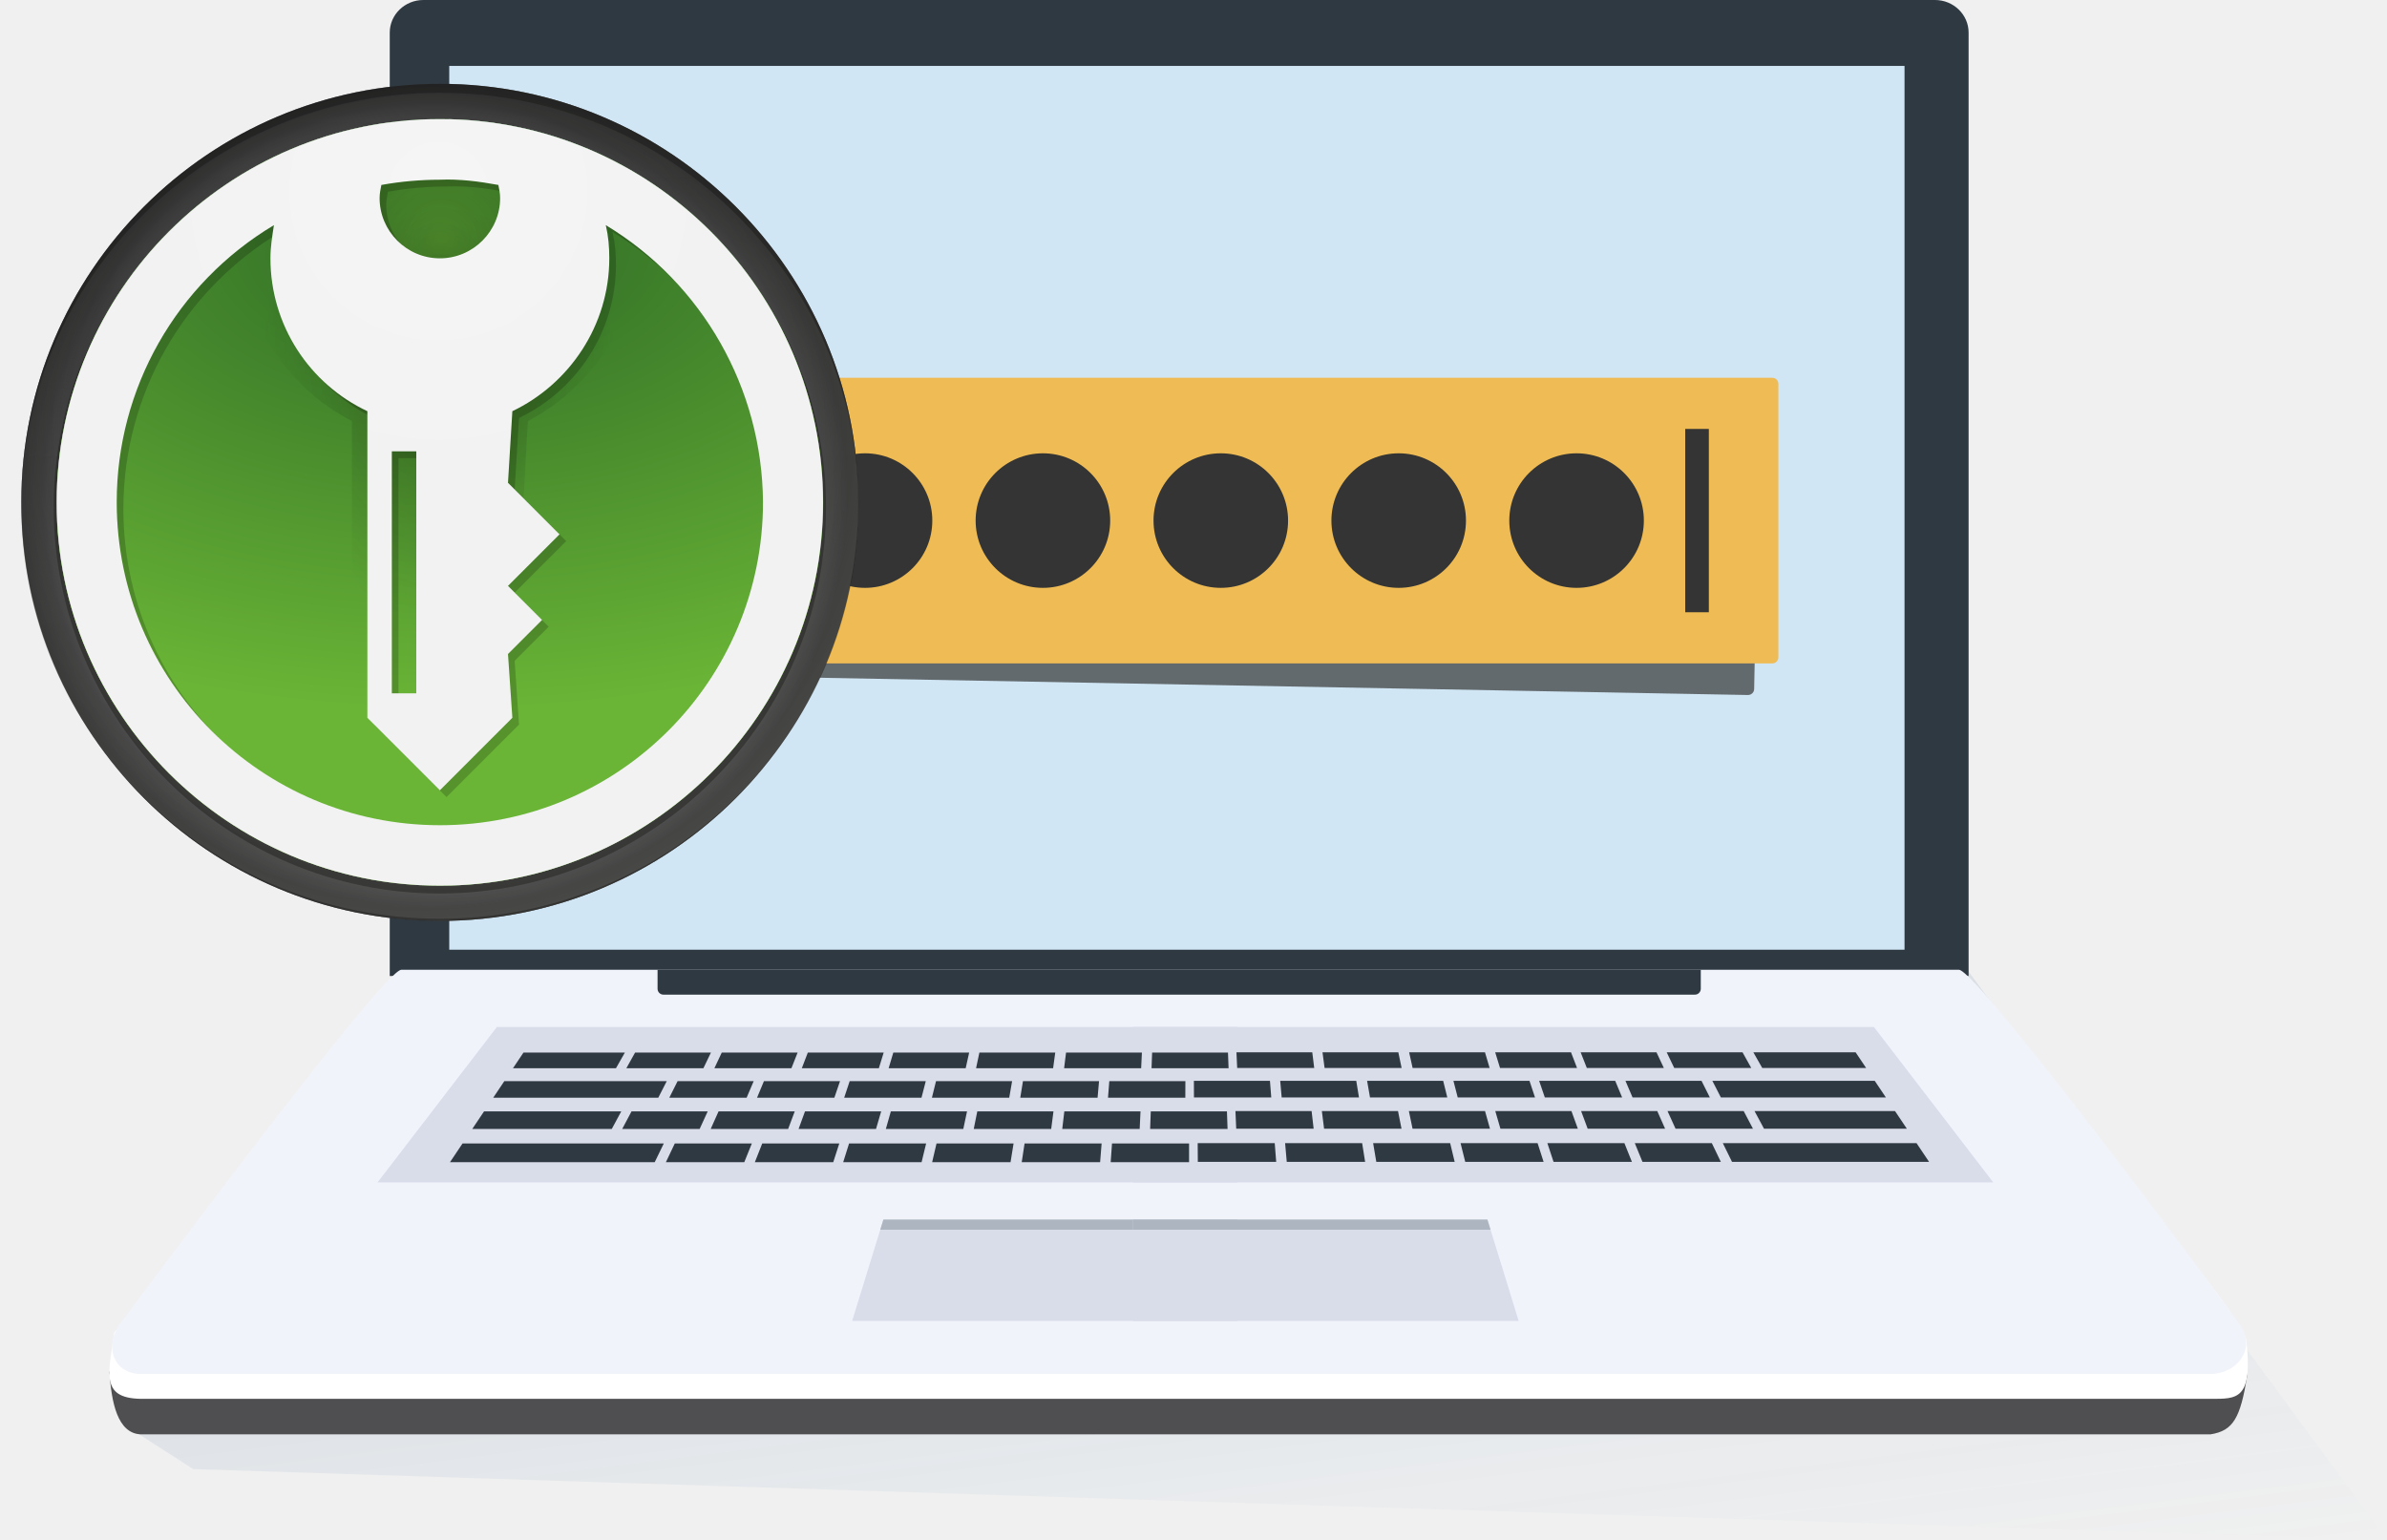
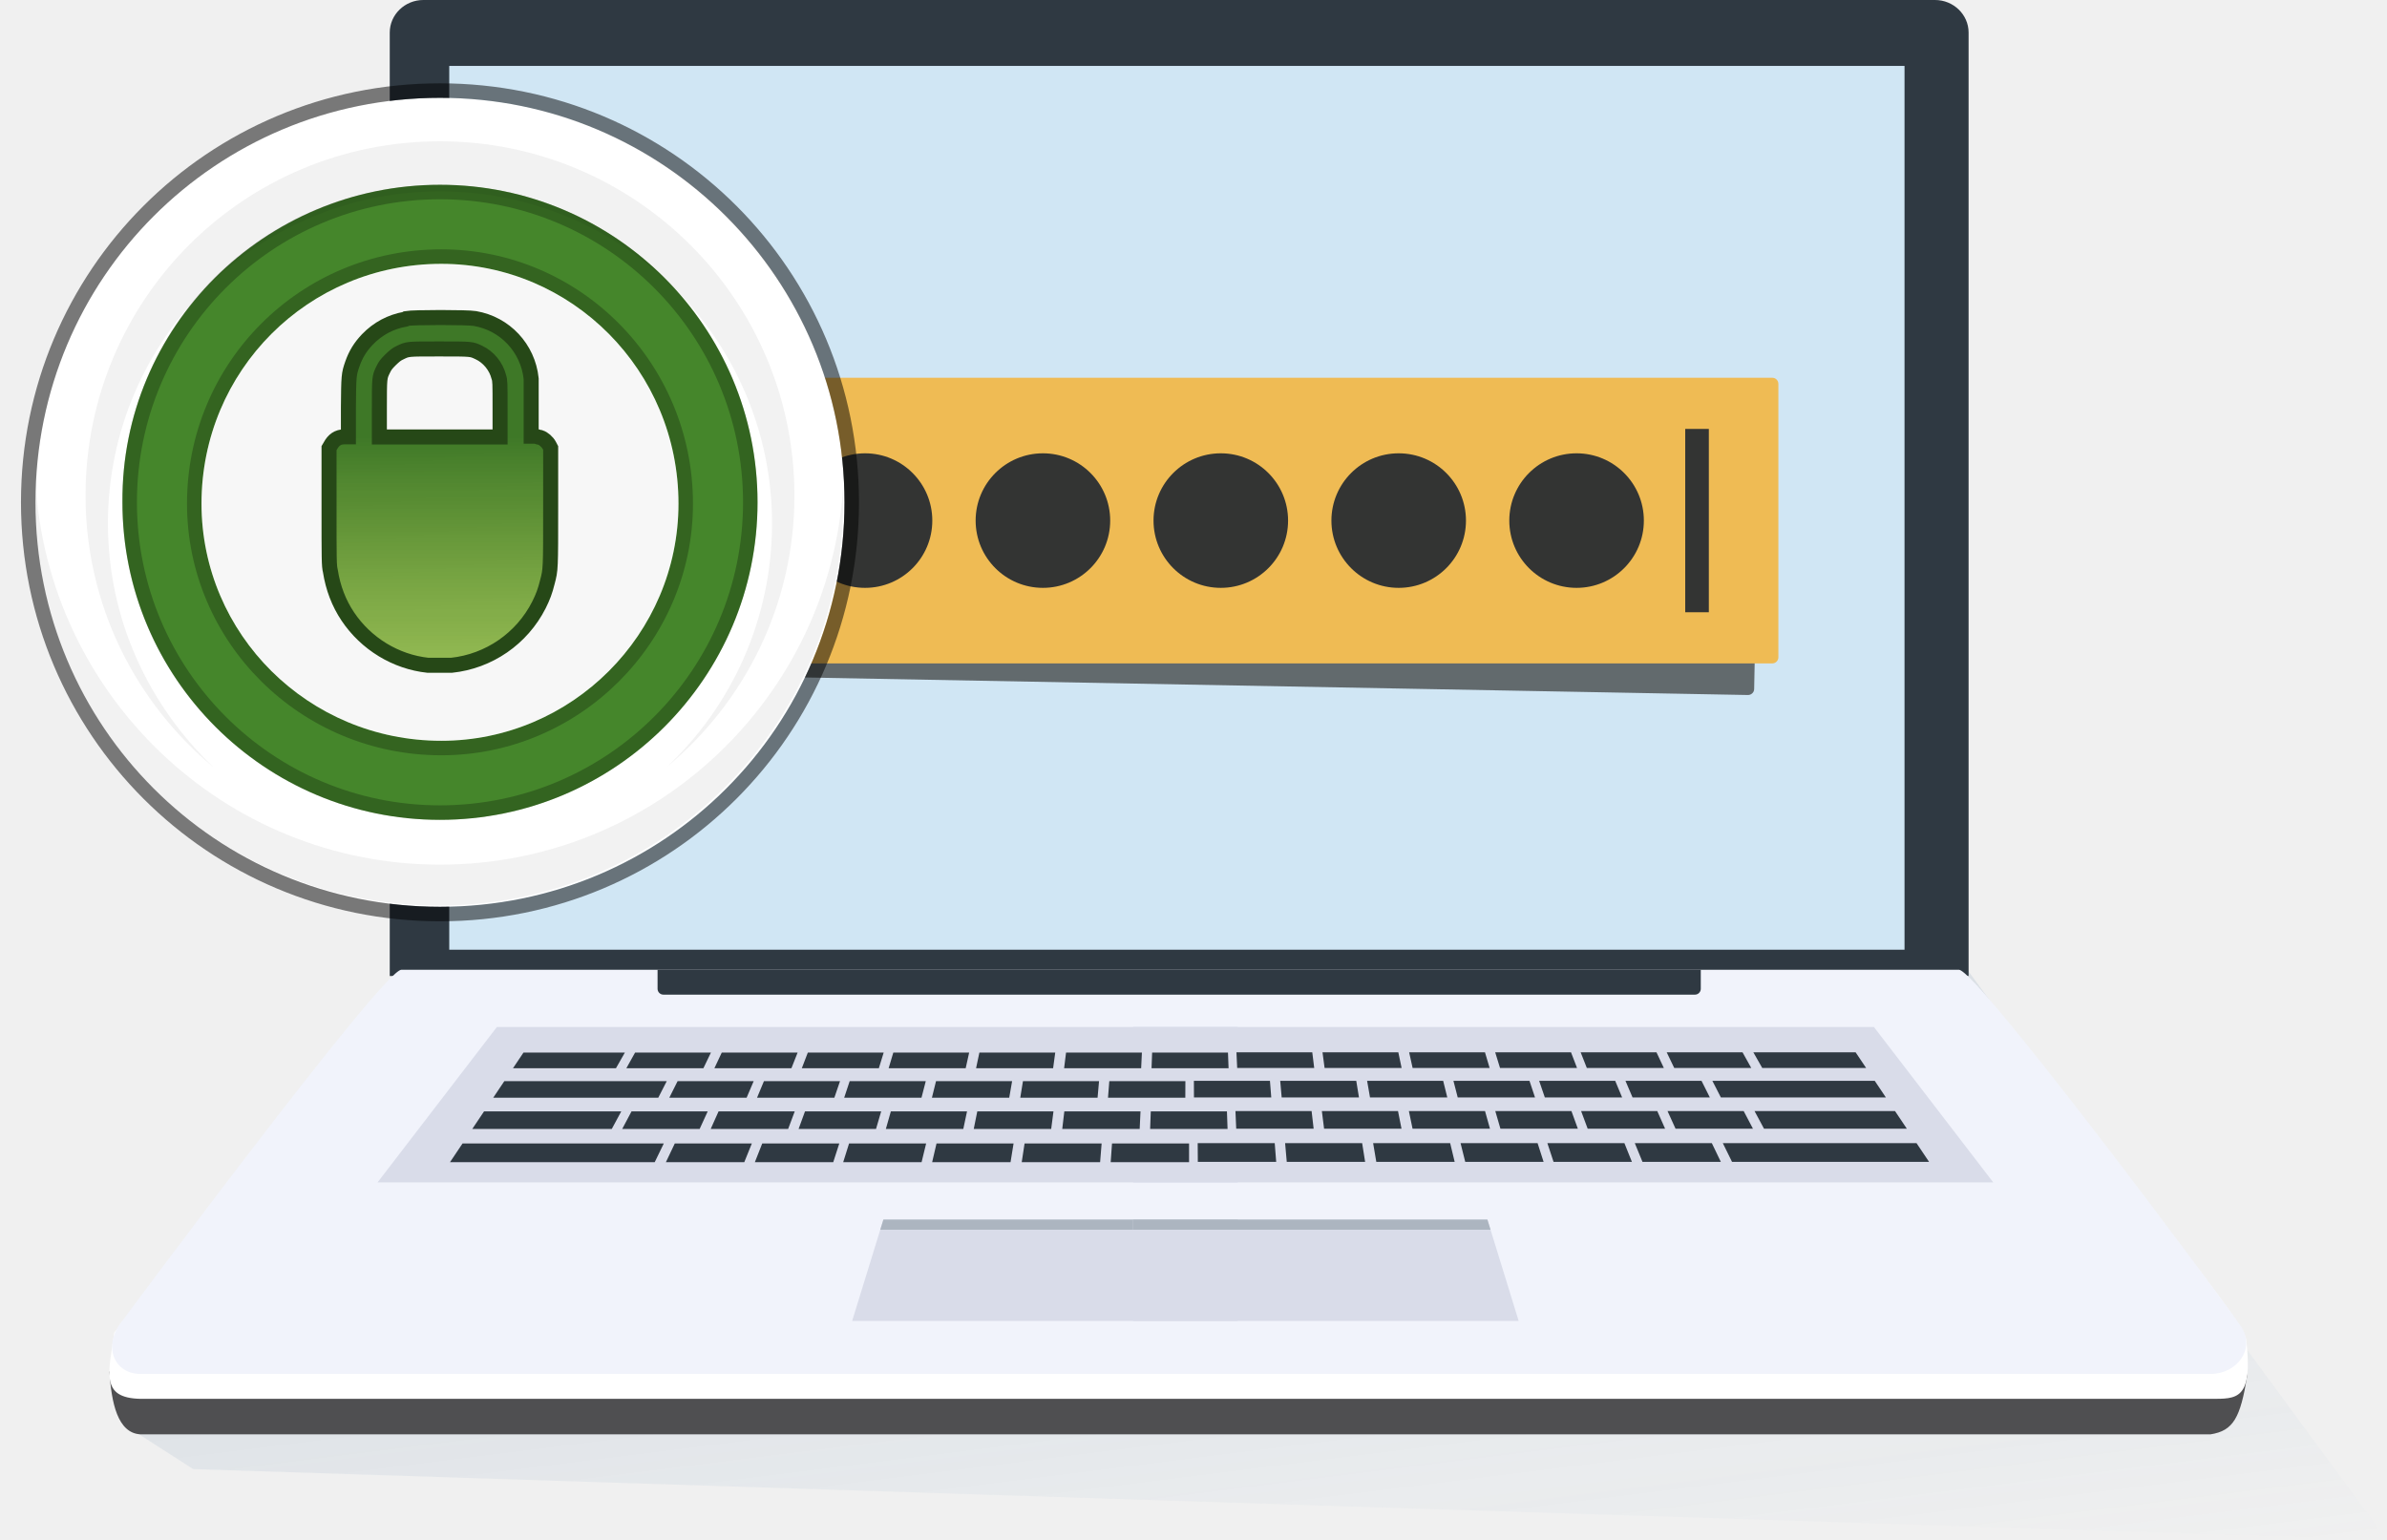
- <svg xmlns="http://www.w3.org/2000/svg" viewBox="0 0 798.306 515.043">
+ <svg xmlns="http://www.w3.org/2000/svg" xmlns:xlink="http://www.w3.org/1999/xlink" viewBox="0 0 798.306 515.043">
  <defs>
    <linearGradient id="b" x1="438.101" y1="624.656" x2="399.702" y2="317.752" gradientUnits="userSpaceOnUse">
      <stop offset=".21" stop-color="#3a81bb" stop-opacity="0" />
      <stop offset=".7" stop-color="#1f4d82" />
    </linearGradient>
-     <linearGradient id="d" x1="147.109" y1="13.298" x2="147.109" y2="293.265" gradientUnits="userSpaceOnUse">
-       <stop offset="0" stop-color="#414141" />
-       <stop offset=".196" stop-color="#3e3e3e" />
-       <stop offset="1" stop-color="#3a3a3a" />
+     <linearGradient id="kpxlogo-e" x1="64" y1="-3.314" x2="64" y2="118.486" gradientUnits="userSpaceOnUse">
+       <stop offset="0" stop-color="#414141" id="kpxlogo-stop1" />
+       <stop offset=".196" stop-color="#3e3e3e" id="kpxlogo-stop2" />
+       <stop offset="1" stop-color="#3a3a3a" id="kpxlogo-stop3" />
    </linearGradient>
-     <radialGradient id="f" cx="45.877" cy="5.285" fx="45.877" fy="5.285" r="476.344" gradientTransform="translate(122.0755 141.4508) scale(.3539)" gradientUnits="userSpaceOnUse">
-       <stop offset=".673" stop-color="#fcfcfc" stop-opacity="0" />
-       <stop offset="1" stop-color="#fcfcfc" />
+     <radialGradient id="kpxlogo-g" cx="302.801" cy="-375.53" fx="302.801" fy="-375.53" r="207.234" gradientTransform="translate(-46.999 185.5275) scale(.3539)" gradientUnits="userSpaceOnUse">
+       <stop offset=".673" stop-color="#fcfcfc" stop-opacity="0" id="kpxlogo-stop4" />
+       <stop offset="1" stop-color="#fcfcfc" id="kpxlogo-stop5" />
    </radialGradient>
-     <radialGradient id="h" cx="65.06" cy="68.031" fx="65.06" fy="68.031" r="396.25" gradientTransform="translate(122.0755 141.4508) scale(.3539)" gradientUnits="userSpaceOnUse">
-       <stop offset=".109" stop-color="#0f0f0d" stop-opacity="0" />
-       <stop offset=".886" stop-color="#414141" stop-opacity="0" />
-       <stop offset=".934" stop-color="#1e1e1d" stop-opacity=".684" />
-       <stop offset=".987" stop-color="#0f0f0d" />
+     <radialGradient id="kpxlogo-i" cx="311.147" cy="-348.233" fx="311.147" fy="-348.233" r="172.389" gradientTransform="translate(-46.999 185.5275) scale(.3539)" gradientUnits="userSpaceOnUse">
+       <stop offset=".109" stop-color="#0f0f0d" stop-opacity="0" id="kpxlogo-stop6" />
+       <stop offset=".886" stop-color="#414141" stop-opacity="0" id="kpxlogo-stop7" />
+       <stop offset=".934" stop-color="#1e1e1d" stop-opacity=".684" id="kpxlogo-stop8" />
+       <stop offset=".987" stop-color="#0f0f0d" id="kpxlogo-stop9" />
    </radialGradient>
-     <radialGradient id="l" cx="78.266" cy="-169.562" fx="78.266" fy="-169.562" r="769.648" gradientTransform="translate(122.0755 116.0683) scale(.3539 .2026)" gradientUnits="userSpaceOnUse">
-       <stop offset="0" stop-color="#2e6b26" />
-       <stop offset="1" stop-color="#6ab536" />
+     <radialGradient id="kpxlogo-n" cx="316.893" cy="-451.597" fx="316.893" fy="-451.597" r="334.836" gradientTransform="translate(-46.999 117.9256) scale(.3539 .2026)" gradientUnits="userSpaceOnUse">
+       <stop offset="0" stop-color="#2e6b26" id="kpxlogo-stop10" />
+       <stop offset="1" stop-color="#6ab536" id="kpxlogo-stop11" />
    </radialGradient>
-     <radialGradient id="n" cx="72.508" cy="-173.62" fx="72.508" fy="-173.62" r="150.31" gradientTransform="translate(122.0755 141.4508) scale(.3539)" gradientUnits="userSpaceOnUse">
-       <stop offset="0" stop-color="#6ab536" />
-       <stop offset="1" stop-color="#2e6b26" />
+     <radialGradient id="kpxlogo-p" cx="314.387" cy="-453.363" fx="314.387" fy="-453.363" r="65.392" gradientTransform="translate(-46.999 185.5275) scale(.3539)" gradientUnits="userSpaceOnUse">
+       <stop offset="0" stop-color="#6ab536" id="kpxlogo-stop12" />
+       <stop offset="1" stop-color="#2e6b26" id="kpxlogo-stop13" />
    </radialGradient>
-     <radialGradient id="p" cx="51.442" cy="-74.126" fx="51.442" fy="-74.126" r="222.008" gradientTransform="translate(129.652 152.1406) scale(.3356 .5572)" gradientUnits="userSpaceOnUse">
-       <stop offset="0" stop-color="#000" />
-       <stop offset=".784" stop-color="#4f4f4f" stop-opacity="0" />
+     <radialGradient id="kpxlogo-r" cx="322.213" cy="-390.255" fx="322.213" fy="-390.255" r="96.585" gradientTransform="translate(-44.2199 256.5751) scale(.3356 .5572)" gradientUnits="userSpaceOnUse">
+       <stop offset="0" stop-color="#000" id="kpxlogo-stop14" />
+       <stop offset=".784" stop-color="#4f4f4f" stop-opacity="0" id="kpxlogo-stop15" />
    </radialGradient>
-     <radialGradient id="s" cx="69.307" cy="-218.799" fx="69.307" fy="-218.799" r="513.756" gradientTransform="translate(122.0755 141.4508) scale(.3539)" gradientUnits="userSpaceOnUse">
-       <stop offset="0" stop-color="#f5f5f5" />
-       <stop offset=".548" stop-color="#f2f2f2" />
+     <radialGradient id="kpxlogo-u" cx="312.995" cy="-473.018" fx="312.995" fy="-473.018" r="223.51" gradientTransform="translate(-46.999 185.5275) scale(.3539)" gradientUnits="userSpaceOnUse">
+       <stop offset="0" stop-color="#f5f5f5" id="kpxlogo-stop16" />
+       <stop offset=".548" stop-color="#f2f2f2" id="kpxlogo-stop17" />
    </radialGradient>
+     <linearGradient xlink:href="#kpxlogo-linearGradient1" id="kpxlogo-linearGradient2" x1="5.559" y1="1185.07" x2="5.715" y2="1227.427" gradientUnits="userSpaceOnUse" gradientTransform="translate(39.70789,-1092.275)" />
+     <linearGradient id="kpxlogo-linearGradient1">
+       <stop style="stop-color:#3e7827;stop-opacity:1;" offset="0" id="kpxlogo-stop1-7" />
+       <stop style="stop-color:#c3ea14;stop-opacity:0.412;" offset="1" id="kpxlogo-stop2-6" />
+     </linearGradient>
  </defs>
  <g style="isolation:isolate;">
    <g id="a">
      <polygon points="798.306 515.043 64.615 491.354 46.009 479.403 657.932 324.339 798.306 515.043" style="fill:url(#b); opacity:.1;" />
      <g>
        <path d="m658.375,326.432V10.886c0-5.987-5.051-10.886-11.224-10.886H141.573c-6.173,0-11.224,4.899-11.224,10.886v315.546h528.026Z" style="fill:#2f3942;" />
        <rect x="150.245" y="22.046" width="486.702" height="295.596" style="fill:#d0e6f4;" />
        <path d="m655.12,344.539H134.237c-6.173,0-97.623,114.237-97.623,114.237.631,10.342,2.707,20.572,10.385,20.952h692.3c7.696-1.203,9.961-5.685,12.208-19.3,1.472-8.921-90.213-115.889-96.386-115.889Z" style="fill:#4f4f51;" />
        <path d="m655.12,332.664H134.237c-6.173,0-96.019,113.036-96.019,113.036-1.909,13.47-4.766,21.891,8.78,22.152h692.3c8.734,0,14.313.544,11.93-19.78-1.053-8.98-89.934-115.409-96.108-115.409Z" style="fill:#fff;" />
        <path d="m655.12,324.339H134.237c-6.173,0-93.509,117.654-93.509,117.654-6.459,8.09-2.662,17.535,6.271,17.535h692.3c8.734,0,15.158-8.27,10.204-15.833-4.954-7.564-88.209-119.356-94.382-119.356Z" style="fill:#f1f3fb;" />
        <path d="m219.915,324.339h348.893v6.373c0,1.077-.874,1.952-1.952,1.952H221.867c-1.077,0-1.952-.874-1.952-1.952v-6.373h0Z" style="fill:#2f3942;" />
        <polygon points="413.93 395.466 126.267 395.466 166.185 343.481 413.93 343.481 413.93 395.466" style="fill:#d9dce9;" />
        <polygon points="413.93 441.801 284.989 441.801 295.443 407.898 413.93 407.898 413.93 441.801" style="fill:#d9dce9;" />
        <polygon points="294.398 411.288 413.93 411.288 413.93 407.898 295.443 407.898 294.398 411.288" style="fill:#acb5c0;" />
        <polygon points="378.961 395.466 666.624 395.466 626.706 343.481 378.961 343.481 378.961 395.466" style="fill:#d9dce9;" />
        <polygon points="378.961 441.801 507.902 441.801 497.447 407.898 378.961 407.898 378.961 441.801" style="fill:#d9dce9;" />
        <polygon points="498.493 411.288 378.961 411.288 378.961 407.898 497.447 407.898 498.493 411.288" style="fill:#acb5c0;" />
        <g>
          <polygon points="208.668 367.144 220.15 367.144 220.247 366.955 221.582 364.346 222.991 361.592 211.691 361.592 197.547 361.592 168.672 361.592 166.825 364.346 165.076 366.955 164.949 367.144 194.293 367.144 208.668 367.144" style="fill:#2f3942;" />
          <polygon points="249.778 366.955 250.89 364.346 252.065 361.592 226.621 361.592 225.241 364.346 223.934 366.955 223.84 367.144 249.697 367.144 249.778 366.955" style="fill:#2f3942;" />
          <polygon points="279.106 366.955 279.998 364.346 280.94 361.592 255.496 361.592 254.349 364.346 253.262 366.955 253.183 367.144 279.041 367.144 279.106 366.955" style="fill:#2f3942;" />
          <polygon points="308.231 366.955 308.904 364.346 309.615 361.592 284.171 361.592 283.255 364.346 282.388 366.955 282.325 367.144 308.182 367.144 308.231 366.955" style="fill:#2f3942;" />
          <polygon points="337.559 366.955 338.012 364.346 338.49 361.592 313.046 361.592 312.363 364.346 311.716 366.955 311.668 367.144 337.526 367.144 337.559 366.955" style="fill:#2f3942;" />
          <polygon points="367.089 366.955 367.32 364.346 367.565 361.592 342.12 361.592 341.671 364.346 341.246 366.955 341.215 367.144 367.072 367.144 367.089 366.955" style="fill:#2f3942;" />
          <polygon points="396.417 366.955 396.428 364.346 396.44 361.592 370.995 361.592 370.779 364.346 370.574 366.955 370.559 367.144 396.416 367.144 396.417 366.955" style="fill:#2f3942;" />
          <polygon points="425.144 366.86 424.939 364.253 424.722 361.5 399.285 361.5 399.296 364.253 399.307 366.86 399.308 367.049 425.158 367.049 425.144 366.86" style="fill:#2f3942;" />
          <polygon points="454.463 366.86 454.038 364.253 453.589 361.5 428.152 361.5 428.396 364.253 428.627 366.86 428.644 367.049 454.494 367.049 454.463 366.86" style="fill:#2f3942;" />
          <polygon points="483.986 366.86 483.339 364.253 482.656 361.5 457.219 361.5 457.697 364.253 458.149 366.86 458.182 367.049 484.033 367.049 483.986 366.86" style="fill:#2f3942;" />
          <polygon points="513.306 366.86 512.438 364.253 511.523 361.5 486.086 361.5 486.796 364.253 487.469 366.86 487.518 367.049 513.369 367.049 513.306 366.86" style="fill:#2f3942;" />
          <polygon points="542.423 366.86 541.337 364.253 540.191 361.5 514.753 361.5 515.695 364.253 516.587 366.86 516.651 367.049 542.502 367.049 542.423 366.86" style="fill:#2f3942;" />
          <polygon points="544.794 364.253 545.907 366.86 545.987 367.049 571.838 367.049 571.743 366.86 570.437 364.253 569.058 361.5 543.621 361.5 544.794 364.253" style="fill:#2f3942;" />
          <polygon points="589.673 361.5 572.687 361.5 574.095 364.253 575.429 366.86 575.526 367.049 592.787 367.049 601.376 367.049 630.712 367.049 630.585 366.86 628.837 364.253 626.992 361.5 598.125 361.5 589.673 361.5" style="fill:#2f3942;" />
          <polygon points="204.705 377.393 206.199 374.626 207.776 371.706 161.89 371.706 159.933 374.626 158.077 377.393 157.942 377.594 204.596 377.594 204.705 377.393" style="fill:#2f3942;" />
          <polygon points="209.662 374.626 208.195 377.393 208.088 377.594 233.989 377.594 234.081 377.393 235.348 374.626 236.685 371.706 211.211 371.706 209.662 374.626" style="fill:#2f3942;" />
          <polygon points="263.66 377.393 264.698 374.626 265.794 371.706 240.32 371.706 239.012 374.626 237.774 377.393 237.684 377.594 263.584 377.594 263.66 377.393" style="fill:#2f3942;" />
          <polygon points="293.036 377.393 293.847 374.626 294.703 371.706 269.228 371.706 268.161 374.626 267.15 377.393 267.076 377.594 292.977 377.594 293.036 377.393" style="fill:#2f3942;" />
          <polygon points="322.209 377.393 322.794 374.626 323.412 371.706 297.938 371.706 297.109 374.626 296.323 377.393 296.266 377.594 322.166 377.594 322.209 377.393" style="fill:#2f3942;" />
          <polygon points="351.585 377.393 351.943 374.626 352.321 371.706 326.847 371.706 326.257 374.626 325.699 377.393 325.659 377.594 351.559 377.594 351.585 377.393" style="fill:#2f3942;" />
          <polygon points="381.164 377.393 381.293 374.626 381.429 371.706 355.955 371.706 355.607 374.626 355.278 377.393 355.254 377.594 381.154 377.594 381.164 377.393" style="fill:#2f3942;" />
          <polygon points="410.54 377.393 410.442 374.626 410.338 371.706 384.864 371.706 384.756 374.626 384.654 377.393 384.647 377.594 410.547 377.594 410.54 377.393" style="fill:#2f3942;" />
          <polygon points="439.309 377.293 438.988 374.527 438.65 371.609 413.183 371.609 413.31 374.527 413.43 377.293 413.439 377.494 439.332 377.494 439.309 377.293" style="fill:#2f3942;" />
          <polygon points="468.677 377.293 468.129 374.527 467.551 371.609 442.084 371.609 442.451 374.527 442.798 377.293 442.824 377.494 468.717 377.494 468.677 377.293" style="fill:#2f3942;" />
          <polygon points="498.248 377.293 497.471 374.527 496.651 371.609 471.184 371.609 471.793 374.527 472.369 377.293 472.411 377.494 498.304 377.494 498.248 377.293" style="fill:#2f3942;" />
          <polygon points="527.615 377.293 526.611 374.527 525.552 371.609 500.085 371.609 500.933 374.527 501.737 377.293 501.795 377.494 527.688 377.494 527.615 377.293" style="fill:#2f3942;" />
          <polygon points="556.78 377.293 555.551 374.527 554.254 371.609 528.787 371.609 529.872 374.527 530.902 377.293 530.976 377.494 556.87 377.494 556.78 377.293" style="fill:#2f3942;" />
          <polygon points="559.013 374.527 560.269 377.293 560.361 377.494 586.254 377.494 586.148 377.293 584.692 374.527 583.155 371.609 557.688 371.609 559.013 374.527" style="fill:#2f3942;" />
          <polygon points="606.993 371.609 586.788 371.609 588.355 374.527 589.84 377.293 589.948 377.494 610.491 377.494 615.841 377.494 637.715 377.494 637.58 377.293 635.726 374.527 633.769 371.609 612.255 371.609 606.993 371.609" style="fill:#2f3942;" />
          <polygon points="196.23 382.437 154.695 382.437 152.616 385.538 150.644 388.479 150.501 388.692 192.752 388.692 207.325 388.692 218.967 388.692 219.07 388.479 220.496 385.538 222 382.437 210.556 382.437 196.23 382.437" style="fill:#2f3942;" />
          <polygon points="224.204 385.538 222.808 388.479 222.707 388.692 248.922 388.692 249.008 388.479 250.195 385.538 251.447 382.437 225.677 382.437 224.204 385.538" style="fill:#2f3942;" />
          <polygon points="253.7 385.538 252.541 388.479 252.457 388.692 278.671 388.692 278.74 388.479 279.691 385.538 280.693 382.437 254.922 382.437 253.7 385.538" style="fill:#2f3942;" />
          <polygon points="282.991 385.538 282.068 388.479 282.001 388.692 308.216 388.692 308.268 388.479 308.982 385.538 309.736 382.437 283.965 382.437 282.991 385.538" style="fill:#2f3942;" />
          <polygon points="312.486 385.538 311.8 388.479 311.75 388.692 337.965 388.692 338 388.479 338.477 385.538 338.981 382.437 313.21 382.437 312.486 385.538" style="fill:#2f3942;" />
          <polygon points="342.185 385.538 341.738 388.479 341.705 388.692 367.92 388.692 367.938 388.479 368.176 385.538 368.428 382.437 342.658 382.437 342.185 385.538" style="fill:#2f3942;" />
          <polygon points="371.681 385.538 371.47 388.479 371.455 388.692 397.67 388.692 397.67 388.479 397.671 385.538 397.673 382.437 371.903 382.437 371.681 385.538" style="fill:#2f3942;" />
          <polygon points="400.578 385.433 400.599 388.372 400.601 388.586 426.808 388.586 426.792 388.372 426.561 385.433 426.318 382.334 400.555 382.334 400.578 385.433" style="fill:#2f3942;" />
          <polygon points="430.064 385.433 430.323 388.372 430.342 388.586 456.549 388.586 456.515 388.372 456.048 385.433 455.555 382.334 429.791 382.334 430.064 385.433" style="fill:#2f3942;" />
          <polygon points="459.755 385.433 460.252 388.372 460.288 388.586 486.496 388.586 486.445 388.372 485.738 385.433 484.993 382.334 459.23 382.334 459.755 385.433" style="fill:#2f3942;" />
          <polygon points="489.241 385.433 489.976 388.372 490.029 388.586 516.237 388.586 516.168 388.372 515.225 385.433 514.23 382.334 488.467 382.334 489.241 385.433" style="fill:#2f3942;" />
          <polygon points="518.525 385.433 519.495 388.372 519.565 388.586 545.772 388.586 545.687 388.372 544.508 385.433 543.265 382.334 517.502 382.334 518.525 385.433" style="fill:#2f3942;" />
          <polygon points="548.011 385.433 549.218 388.372 549.306 388.586 575.513 388.586 575.41 388.372 573.995 385.433 572.502 382.334 546.739 382.334 548.011 385.433" style="fill:#2f3942;" />
          <polygon points="593.381 382.334 576.177 382.334 577.702 385.433 579.147 388.372 579.252 388.586 596.752 388.586 605.46 388.586 645.152 388.586 645.009 388.372 643.038 385.433 640.96 382.334 601.941 382.334 593.381 382.334" style="fill:#2f3942;" />
          <polygon points="206.1 357.108 207.5 354.645 208.979 352.043 175.074 352.043 173.33 354.645 171.678 357.108 171.558 357.287 205.998 357.287 206.1 357.108" style="fill:#2f3942;" />
          <polygon points="235.325 357.108 236.512 354.645 237.766 352.043 212.399 352.043 210.947 354.645 209.572 357.108 209.472 357.287 235.239 357.287 235.325 357.108" style="fill:#2f3942;" />
          <polygon points="264.752 357.108 265.724 354.645 266.751 352.043 241.385 352.043 240.16 354.645 238.999 357.108 238.915 357.287 264.682 357.287 264.752 357.108" style="fill:#2f3942;" />
          <polygon points="293.978 357.108 294.736 354.645 295.538 352.043 270.171 352.043 269.171 354.645 268.225 357.108 268.156 357.287 293.923 357.287 293.978 357.108" style="fill:#2f3942;" />
          <polygon points="323.001 357.108 323.548 354.645 324.125 352.043 298.759 352.043 297.983 354.645 297.248 357.108 297.195 357.287 322.962 357.287 323.001 357.108" style="fill:#2f3942;" />
          <polygon points="352.227 357.108 352.56 354.645 352.912 352.043 327.546 352.043 326.995 354.645 326.474 357.108 326.436 357.287 352.203 357.287 352.227 357.108" style="fill:#2f3942;" />
          <polygon points="381.654 357.108 381.772 354.645 381.897 352.043 356.531 352.043 356.207 354.645 355.901 357.108 355.879 357.287 381.645 357.287 381.654 357.108" style="fill:#2f3942;" />
          <polygon points="410.879 357.108 410.784 354.645 410.684 352.043 385.318 352.043 385.219 354.645 385.126 357.108 385.12 357.287 410.886 357.287 410.879 357.108" style="fill:#2f3942;" />
          <polygon points="439.502 357.019 439.198 354.557 438.877 351.957 413.517 351.957 413.639 354.557 413.755 357.019 413.764 357.197 439.524 357.197 439.502 357.019" style="fill:#2f3942;" />
          <polygon points="468.719 357.019 468.202 354.557 467.656 351.957 442.296 351.957 442.644 354.557 442.973 357.019 442.997 357.197 468.757 357.197 468.719 357.019" style="fill:#2f3942;" />
          <polygon points="498.139 357.019 497.407 354.557 496.634 351.957 471.274 351.957 471.848 354.557 472.392 357.019 472.432 357.197 498.192 357.197 498.139 357.019" style="fill:#2f3942;" />
          <polygon points="527.356 357.019 526.411 354.557 525.413 351.957 500.053 351.957 500.853 354.557 501.61 357.019 501.665 357.197 527.425 357.197 527.356 357.019" style="fill:#2f3942;" />
          <polygon points="556.372 357.019 555.215 354.557 553.993 351.957 528.633 351.957 529.657 354.557 530.626 357.019 530.696 357.197 556.456 357.197 556.372 357.019" style="fill:#2f3942;" />
          <polygon points="585.59 357.019 584.219 354.557 582.772 351.957 557.412 351.957 558.661 354.557 559.844 357.019 559.929 357.197 585.689 357.197 585.59 357.019" style="fill:#2f3942;" />
          <polygon points="611.75 351.957 606.51 351.957 586.39 351.957 587.866 354.557 589.263 357.019 589.364 357.197 609.802 357.197 615.124 357.197 624.106 357.197 623.987 357.019 622.336 354.557 620.592 351.957 611.75 351.957" style="fill:#2f3942;" />
        </g>
      </g>
      <g>
        <path d="m584.554,232.452l-357.459-6.645c-1.136-.021-2.047-.94-2.025-2.041l1.809-91.51c.022-1.101.969-1.985,2.105-1.964l357.459,6.645c1.136.021,2.047.94,2.025,2.041l-1.809,91.51c-.022,1.101-.969,1.985-2.105,1.964Z" style="fill:#333433; opacity:.7;" />
        <rect x="233.103" y="126.347" width="361.655" height="95.532" rx="2.034" ry="2.034" style="fill:#efbb54;" />
        <g>
          <circle cx="289.3" cy="174.113" r="22.5" style="fill:#333433;" />
          <circle cx="348.792" cy="174.113" r="22.5" style="fill:#333433;" />
          <circle cx="408.284" cy="174.113" r="22.5" style="fill:#333433;" />
          <circle cx="467.776" cy="174.113" r="22.5" style="fill:#333433;" />
          <circle cx="527.268" cy="174.113" r="22.5" style="fill:#333433;" />
        </g>
        <rect x="563.606" y="143.457" width="7.896" height="61.313" style="fill:#333433;" />
      </g>
    </g>
-     <g id="c">
-       <rect y="20.916" width="294.218" height="294.218" style="fill:none;" />
-       <path id="e" d="m147.109,308.009c-77.188,0-139.984-62.797-139.984-139.983S69.921,28.041,147.109,28.041s139.983,62.796,139.983,139.983-62.796,139.983-139.983,139.983Zm0-268.189c-70.662,0-128.149,57.513-128.149,128.205s57.487,128.205,128.149,128.205,128.149-57.513,128.149-128.205S217.771,39.82,147.109,39.82Z" style="fill:url(#d);" />
-       <path id="g" d="m147.109,28.096C69.951,28.096,7.18,90.868,7.18,168.025s62.772,139.929,139.929,139.929,139.929-62.772,139.929-139.929S224.266,28.096,147.109,28.096Z" style="fill:url(#f); mix-blend-mode:lighten; opacity:.32;" />
-       <path id="i" d="m147.109,308.009c-77.188,0-139.984-62.797-139.984-139.983S69.921,28.041,147.109,28.041s139.983,62.796,139.983,139.983-62.796,139.983-139.983,139.983Zm0-268.189c-70.662,0-128.149,57.513-128.149,128.205s57.487,128.205,128.149,128.205,128.149-57.513,128.149-128.205S217.771,39.82,147.109,39.82Z" style="fill:url(#h); opacity:.44;" />
-       <path id="j" d="m147.109,40.57c-71.206,0-129.136,57.93-129.136,129.136s57.93,129.136,129.136,129.136,129.136-57.931,129.136-129.136S218.315,40.57,147.109,40.57Z" style="fill:rgba(15,15,13,.35);" />
-       <path id="k" d="m147.109,308.009c-77.188,0-139.984-62.797-139.984-139.983S69.921,28.041,147.109,28.041s139.983,62.796,139.983,139.983-62.796,139.983-139.983,139.983Zm0-276.971C69.922,31.037,7.125,92.998,7.125,169.159s62.797,138.121,139.984,138.121,139.983-61.962,139.983-138.121S224.296,31.037,147.109,31.037Z" style="fill:#0f0f0d; opacity:.35;" />
-       <path id="m" d="m147.109,39.82c-70.693,0-128.206,57.513-128.206,128.205s57.513,128.205,128.206,128.205,128.205-57.513,128.205-128.205S217.802,39.82,147.109,39.82Z" style="fill:url(#l);" />
-       <path id="o" d="m147.109,50.479c-21.057,0-38.188,17.131-38.188,38.188s17.131,38.188,38.188,38.188,38.187-17.131,38.187-38.188-17.131-38.188-38.187-38.188Z" style="fill:url(#n); mix-blend-mode:lighten; opacity:.7;" />
-       <path id="q" d="m79.731,58.531c-.006.044-.012.087-.018.131-.167.031-.169-.008.018-.131Zm96.811,82.289l-1.773,31.679,20.922,22.794-20.922,22.794,13.83,15.067-13.83,15.067,1.773,31.421h-58.867v-138.822c-23.405-11.976-39.363-37.861-39.363-67.609,0-4.978.697-9.578,1.4-14.55,2.539-.478,43.598-17.687,43.598-17.687-.341,1.86,47.937,1.86,47.596,0,0,0,39.668,17.069,43.648,17.906,1.007,4.888,1.35,9.427,1.35,14.331,0,29.748-16.312,55.632-39.363,67.609Zm37.944-82.29c.025.117.044.232.069.35.436.092.451-.008-.069-.35Z" style="fill:url(#p); mix-blend-mode:multiply; opacity:.3;" />
-       <path id="r" d="m78.418,251.767c-22.751-19.786-37.154-48.953-37.154-81.592,0-37.979,19.862-73.036,52.575-92.61-.584,3.798-1.168,7.304-1.168,11.101,0,22.495,13.144,42.069,32.421,51.125v102.543l24.243,24.248,24.243-24.248-1.46-21.326,11.391-11.394-11.391-11.394,17.233-17.236-17.233-17.236,1.46-23.956c18.985-9.056,32.421-28.63,32.421-51.125,0-3.798-.292-7.304-1.168-11.101,11.87,7.167,22.049,16.416,30.208,27.117-19.731-27.098-51.785-44.727-87.982-44.727-59.972,0-108.59,48.385-108.59,108.071,0,33.773,15.57,63.924,39.951,83.742Zm63.03-17.613h-8.178v-80.924h8.178v80.924Zm-11.683-170.028c6.426-1.169,13.144-1.753,19.57-1.753,6.718-.292,13.144.584,19.57,1.753.292,1.461.584,2.921.584,4.382,0,11.101-9.055,20.158-20.154,20.158s-20.154-9.056-20.154-20.158c0-1.461.292-2.921.584-4.382Z" style="fill:#0f0f0d; mix-blend-mode:multiply; opacity:.2;" />
-       <path id="t" d="m147.109,39.82c-70.662,0-128.149,57.513-128.149,128.205s57.487,128.205,128.149,128.205,128.149-57.513,128.149-128.205S217.771,39.82,147.109,39.82Zm-19.57,22.039c6.426-1.169,13.144-1.753,19.57-1.753,6.718-.292,13.144.584,19.57,1.753.292,1.461.584,2.921.584,4.382,0,11.101-9.055,20.158-20.154,20.158s-20.154-9.056-20.154-20.158c0-1.461.292-2.921.584-4.382Zm11.683,89.104v80.924h-8.178v-80.924h8.178Zm7.886,125.038c-59.585,0-108.071-48.204-108.071-108.093,0-37.979,19.862-73.036,52.575-92.61-.584,3.798-1.168,7.304-1.168,11.101,0,22.495,13.144,42.069,32.421,51.125v102.543l24.243,24.248,24.243-24.248-1.46-21.326,11.391-11.394-11.391-11.394,17.233-17.236-17.233-17.236,1.46-23.956c18.985-9.056,32.421-28.63,32.421-51.125,0-3.798-.292-7.304-1.168-11.101,32.421,19.574,52.283,54.631,52.575,92.61,0,59.597-48.194,108.093-108.071,108.093Z" style="fill:url(#s);" />
+     <g transform="translate(7.0164 27.8705) scale(2.189566)">
+       <g id="kpxlogo-g18" transform="matrix(2.012579,0,0,2.012579,-24.15094,-132.8302)">
+         <g id="kpxlogo-Chrome-3-0-9" transform="translate(433,78)">
+           <path id="kpxlogo-chrome-9-4-3" class="kpxlogo-st0" d="m -419.9,19.8 c 0,17 13.7,30.7 30.7,30.7 17,0 30.7,-13.7 30.7,-30.7 0,-17 -13.7,-30.7 -30.7,-30.7 -17,0 -30.7,13.7 -30.7,30.7 z" style="clip-rule:evenodd;fill:#ffffff;fill-rule:evenodd">
+       </path>
+           <path id="kpxlogo-color-0-6-8" class="kpxlogo-st1" d="m -389.2,-4.3 c 13.3,0 24.1,10.8 24.1,24.1 0,13.3 -10.8,24.1 -24.1,24.1 -13.3,0 -24.1,-10.8 -24.1,-24.1 -0.1,-13.3 10.8,-24.1 24.1,-24.1" style="clip-rule:evenodd;fill:#45862b;fill-opacity:1;fill-rule:evenodd">
+       </path>
+           <path id="kpxlogo-chrome_1_-5-0-02" class="kpxlogo-st2" d="m -421,19.8 c 0,17.6 14.2,31.8 31.8,31.8 17.6,0 31.8,-14.2 31.8,-31.8 0,-17.6 -14.2,-31.8 -31.8,-31.8 -17.6,0 -31.8,14.2 -31.8,31.8 z m 1.1,0 v 0 c 0,-17 13.7,-30.7 30.7,-30.7 17,0 30.7,13.8 30.7,30.7 0,17 -13.7,30.7 -30.7,30.7 -17,0 -30.7,-13.7 -30.7,-30.7 z" style="opacity:0.5;enable-background:new">
+       </path>
+           <path id="kpxlogo-shadows-2-3-4" class="kpxlogo-st3" d="m -358.6,18.1 c 0,0.5 0,1.1 0,1.6 0,17 -13.7,30.7 -30.7,30.7 -17,0 -30.6,-13.6 -30.6,-30.6 0,-0.6 0,-1.1 0,-1.6 0.9,16.2 14.3,29.1 30.7,29.1 16.3,0 29.6,-12.7 30.6,-28.7 z m -30.6,-25.7 c 14.8,0 26.9,12 26.9,26.9 0,8.3 -3.8,15.7 -9.7,20.6 4.9,-4.6 8,-11.2 8,-18.5 0,-13.9 -11.3,-25.2 -25.2,-25.2 -13.9,0 -25.2,11.3 -25.2,25.2 0,7.3 3.1,13.8 8,18.5 -5.9,-4.9 -9.7,-12.3 -9.7,-20.6 0,-14.9 12,-26.9 26.9,-26.9 z" style="clip-rule:evenodd;fill-opacity:0.052;fill-rule:evenodd">
+       </path>
+         </g>
+         <path id="kpxlogo-inside-shadow-outer-2-2-83" class="kpxlogo-st4" d="m 43.8,73.7 c 13.3,0 24.1,10.8 24.1,24.1 0,13.3 -10.8,24.1 -24.1,24.1 -13.2,0 -23.9,-10.6 -24.1,-23.7 v -0.4 c -0.1,-13.3 10.7,-24.1 24.1,-24.1 z m 0,1.1 c -12.7,0 -23,10.3 -23,23 0,12.7 10.3,23 23,23 12.7,0 23,-10.3 23,-23 0,-12.7 -10.3,-23 -23,-23 z" style="opacity:0.256;enable-background:new">
+      </path>
+         <path id="kpxlogo-inside-shadow-7-6-9" class="kpxlogo-st5" d="m 43.9,78.6 c -10.7,0 -19.3,8.6 -19.3,19.3 0,10.5 8.6,19.1 19.3,19.1 10.5,0 19.1,-8.6 19.1,-19.1 0,-10.7 -8.6,-19.3 -19.1,-19.3 z m 0,1.1 c 9.9,0 18,8.1 18,18.2 0,9.9 -8.1,18 -18,18 -10.1,0 -18.2,-8.1 -18.2,-18 0,-10.1 8.1,-18.2 18.2,-18.2 z" style="fill-opacity:0.25">
+      </path>
+         <path id="kpxlogo-inside-3-9-0" class="kpxlogo-st6" d="m 43.9,79.7 c 9.9,0 18,8.1 18,18.2 0,9.9 -8.1,18 -18,18 -10.1,0 -18.2,-8.1 -18.2,-18 0,-10.1 8.1,-18.2 18.2,-18.2 z" style="clip-rule:evenodd;fill:#f7f7f7;fill-rule:evenodd">
+      </path>
+         <path id="kpxlogo-path6-5" style="fill:url(#kpxlogo-linearGradient2);fill-opacity:1;stroke:#264817;stroke-width:1.14;stroke-dasharray:none;stroke-opacity:1" d="m 41.17,83.9 c -1.11,0.2 -2.08,0.71 -2.88,1.54 -0.54,0.57 -0.88,1.12 -1.14,1.86 -0.27,0.78 -0.28,0.88 -0.3,3.33 v 2.2 h -0.31 c -0.49,0 -0.82,0.24 -1.06,0.69 l -0.1,0.17 v 4.44 c 0,4.03 0,4.48 0.1,4.88 0.2,1.29 0.65,2.45 1.32,3.45 1.39,2.08 3.65,3.45 6.09,3.71 0.44,0 1.34,0 1.78,0 2.84,-0.3 5.34,-2.02 6.64,-4.58 0.3,-0.6 0.47,-1.05 0.64,-1.74 0.25,-0.96 0.25,-0.91 0.25,-5.75 v -4.42 l -0.11,-0.21 c -0.14,-0.26 -0.43,-0.51 -0.67,-0.59 -0.1,0 -0.3,-0.1 -0.44,-0.1 h -0.26 v -1.97 c 0,-1.09 0,-2.16 0,-2.39 -0.24,-2.32 -1.98,-4.18 -4.27,-4.57 -0.55,-0.1 -4.66,-0.1 -5.2,0 z m 2.59,2.26 c 2.5,0 2.41,0 2.99,0.27 0.73,0.34 1.31,1.05 1.51,1.84 0.1,0.29 0.1,0.45 0.1,2.44 v 2.13 h -4.58 -4.58 v -2.13 c 0,-2.39 0,-2.4 0.29,-2.99 0.14,-0.29 0.23,-0.41 0.55,-0.73 0.31,-0.3 0.46,-0.42 0.69,-0.53 0.64,-0.31 0.53,-0.3 3.05,-0.3 z" />
+       </g>
    </g>
  </g>
</svg>
